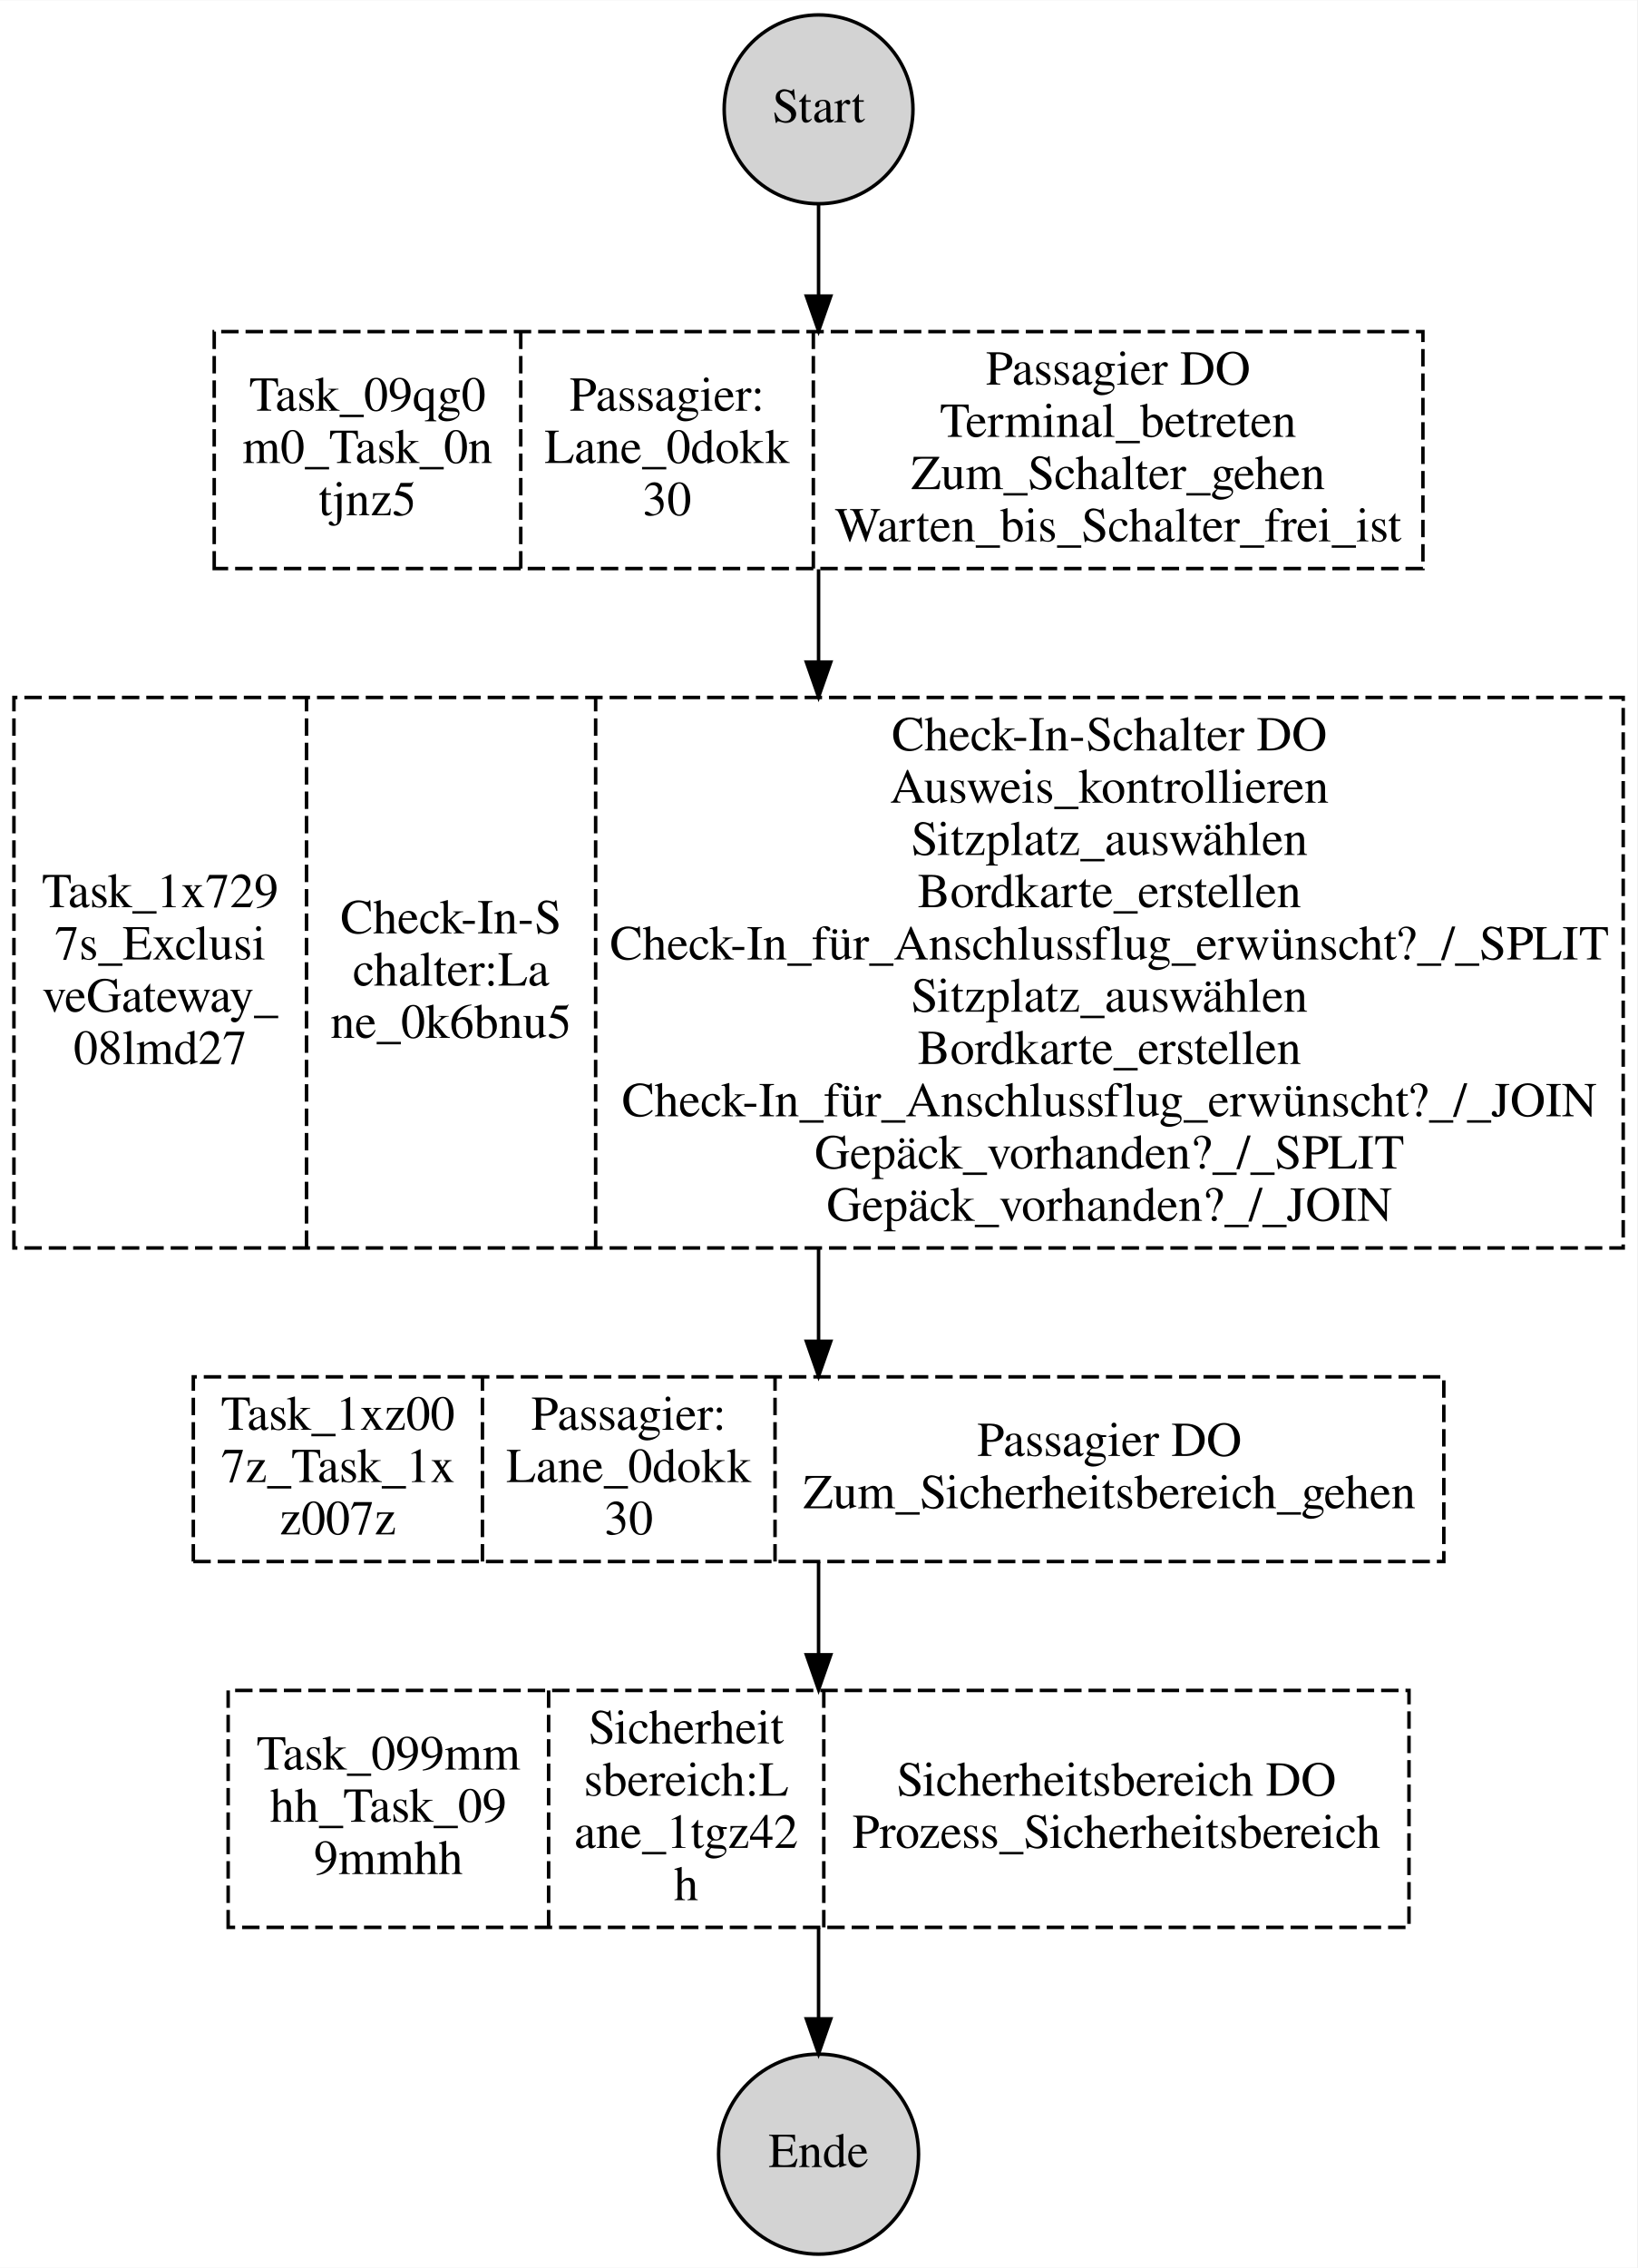
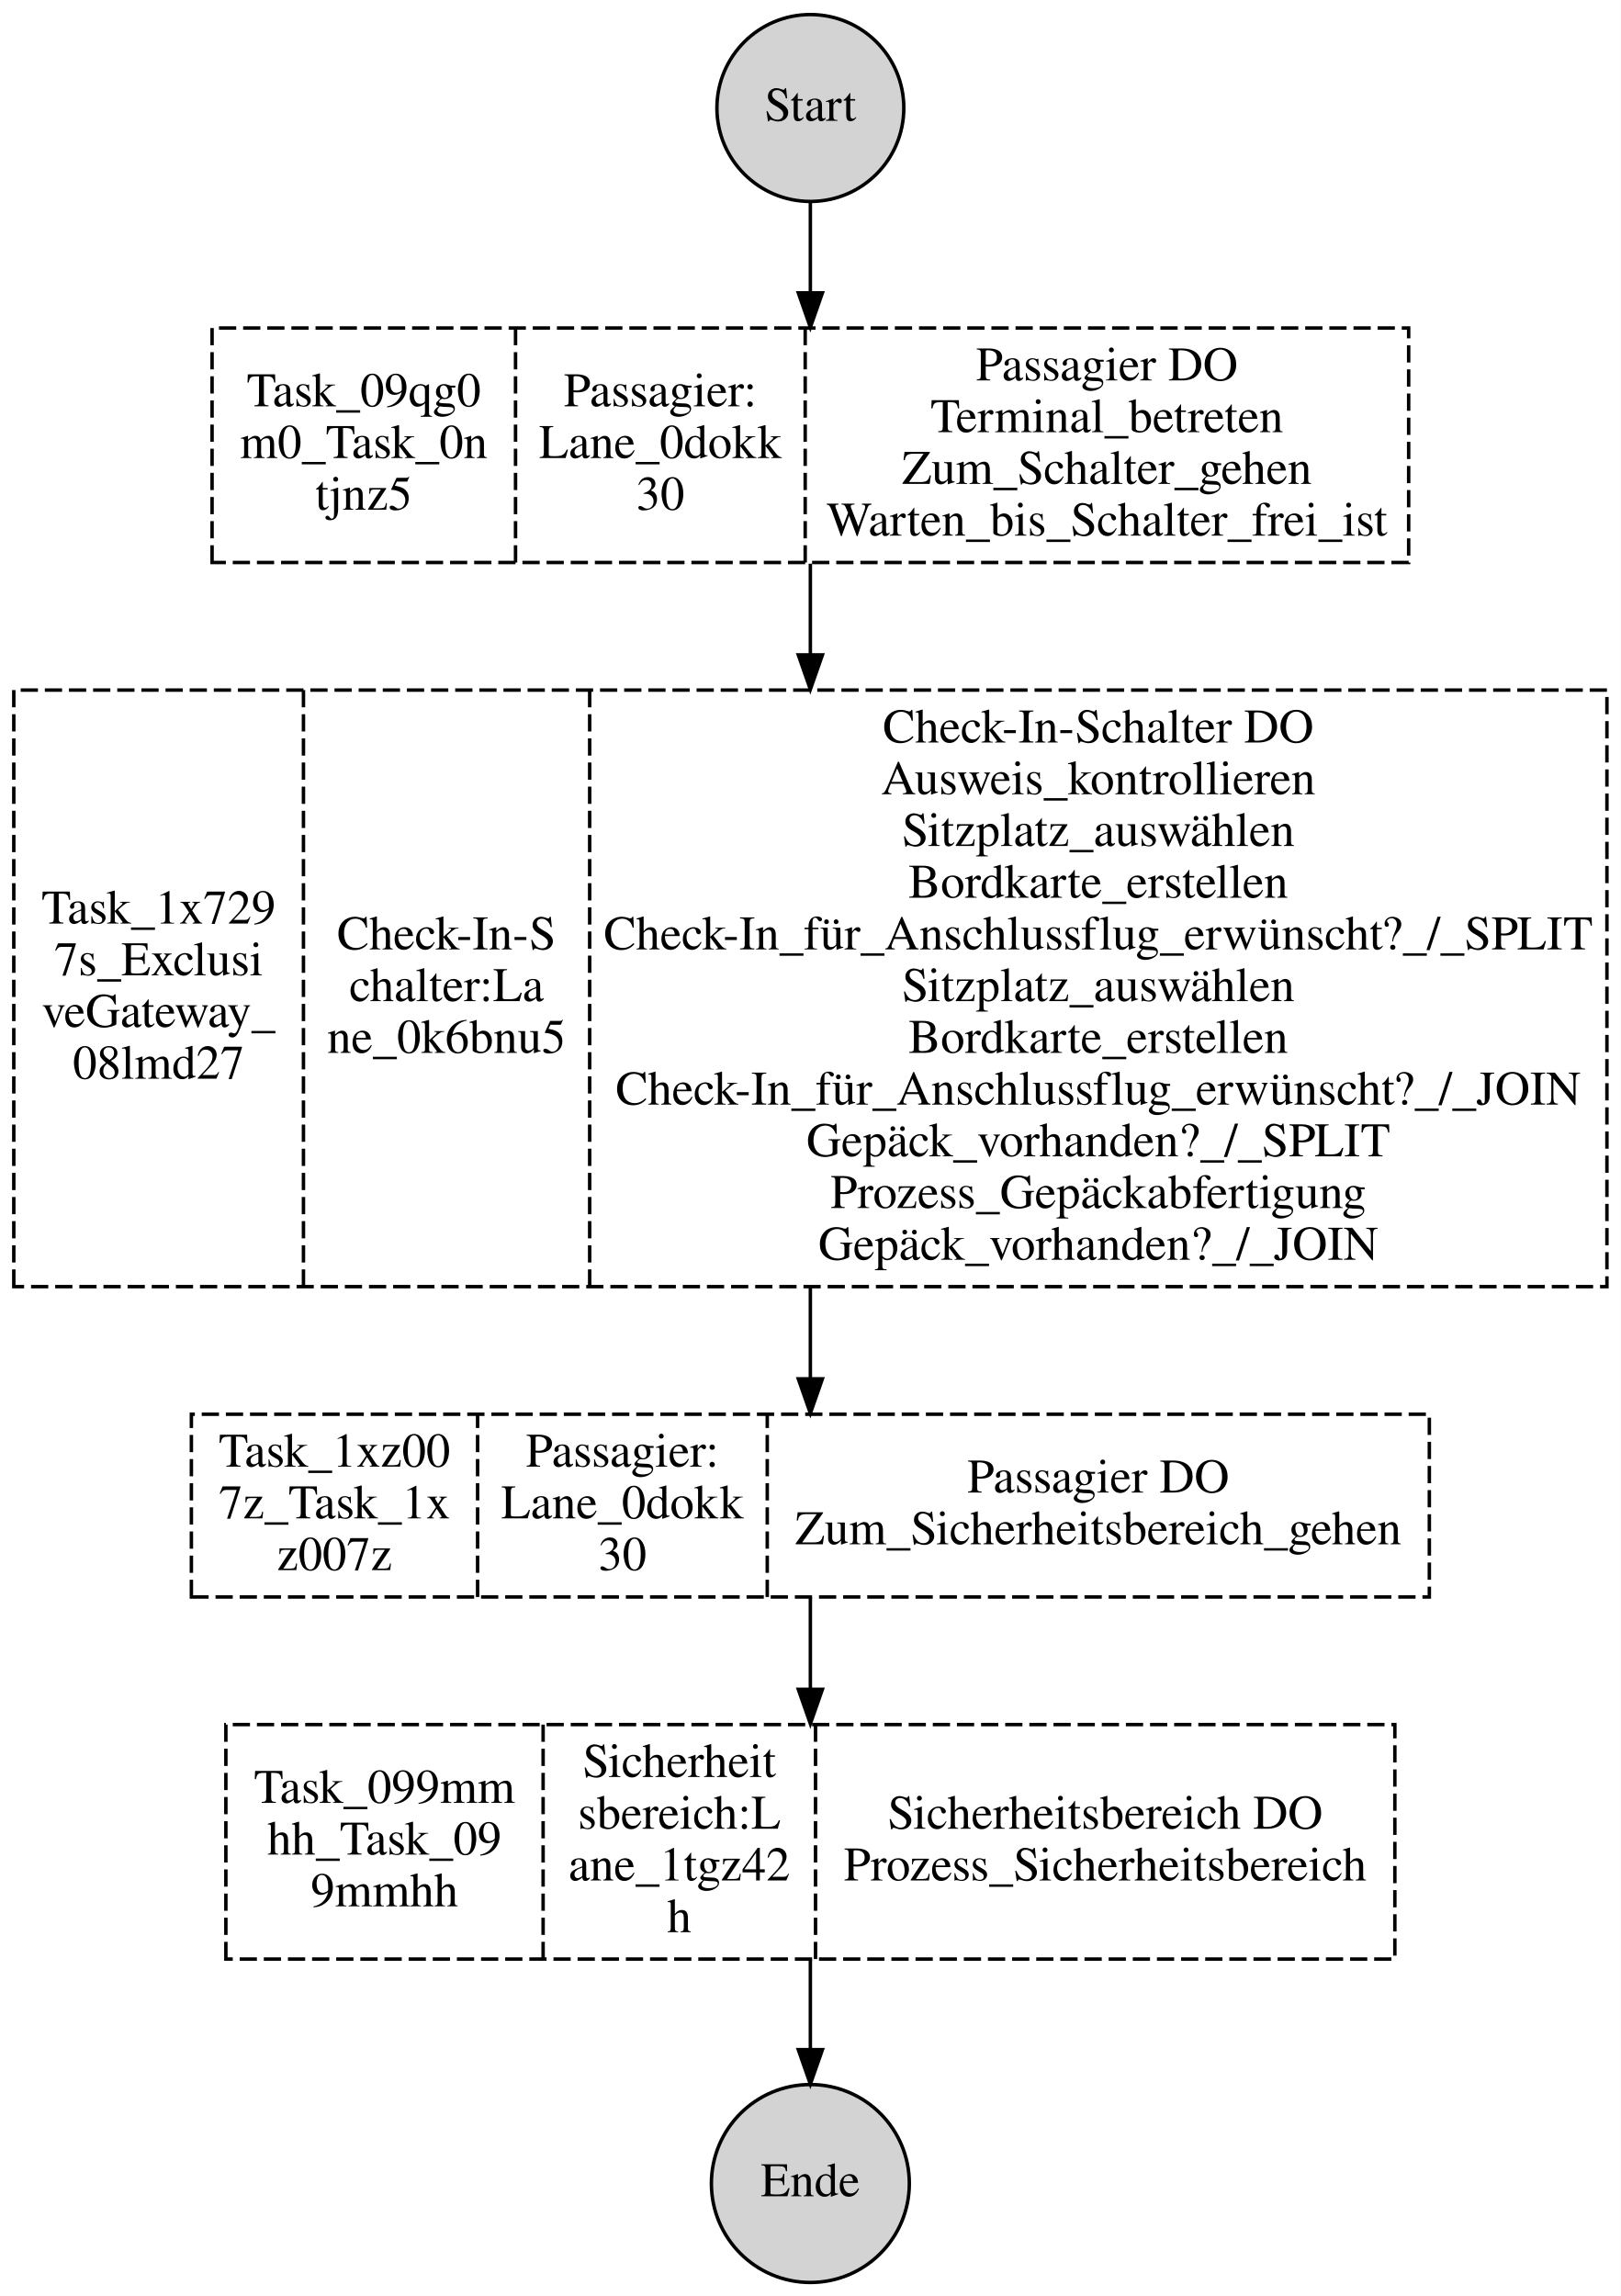
- <svg xmlns="http://www.w3.org/2000/svg" width="600px" height="831px" viewBox="0.00 0.00 470.00 650.79">
-   <g id="graph0" class="graph" transform="scale(1.0 1.0) rotate(0) translate(4 646.79)">
-     <polygon fill="white" stroke="transparent" points="-4,4 -4,-646.79 466,-646.79 466,4 -4,4" />
+ <svg xmlns="http://www.w3.org/2000/svg" width="600px" height="850px" viewBox="0.00 0.00 470.00 665.79">
+   <g id="graph0" class="graph" transform="scale(1.0 1.0) rotate(0) translate(4 661.79)">
+     <polygon fill="white" stroke="transparent" points="-4,4 -4,-661.79 466,-661.79 466,4 -4,4" />
    <g id="node1" class="node">
      <ellipse fill="lightgrey" stroke="black" cx="231" cy="-28.6" rx="28.7" ry="28.7" />
      <text text-anchor="middle" x="231" y="-24.9" font-family="Times,serif" font-size="14.00">Ende</text>
    </g>
    <g id="node2" class="node">
      <polygon fill="none" stroke="black" stroke-dasharray="5,2" points="51.5,-198.69 51.5,-251.69 410.5,-251.69 410.5,-198.69 51.5,-198.69" />
      <text text-anchor="middle" x="93" y="-236.49" font-family="Times,serif" font-size="14.00">Task_1xz00</text>
      <text text-anchor="middle" x="93" y="-221.49" font-family="Times,serif" font-size="14.00">7z_Task_1x</text>
      <text text-anchor="middle" x="93" y="-206.49" font-family="Times,serif" font-size="14.00">z007z</text>
      <polyline fill="none" stroke="black" stroke-dasharray="5,2" points="134.5,-198.69 134.5,-251.69 " />
      <text text-anchor="middle" x="176.5" y="-236.49" font-family="Times,serif" font-size="14.00">Passagier:</text>
      <text text-anchor="middle" x="176.5" y="-221.49" font-family="Times,serif" font-size="14.00">Lane_0dokk</text>
      <text text-anchor="middle" x="176.5" y="-206.49" font-family="Times,serif" font-size="14.00">30</text>
      <polyline fill="none" stroke="black" stroke-dasharray="5,2" points="218.5,-198.69 218.5,-251.69 " />
      <text text-anchor="middle" x="314.5" y="-228.99" font-family="Times,serif" font-size="14.00">Passagier DO</text>
      <text text-anchor="middle" x="314.5" y="-213.99" font-family="Times,serif" font-size="14.00"> Zum_Sicherheitsbereich_gehen</text>
    </g>
    <g id="node6" class="node">
      <polygon fill="none" stroke="black" stroke-dasharray="5,2" points="61.5,-93.69 61.5,-161.69 400.5,-161.69 400.5,-93.69 61.5,-93.69" />
      <text text-anchor="middle" x="107.5" y="-138.99" font-family="Times,serif" font-size="14.00">Task_099mm</text>
      <text text-anchor="middle" x="107.5" y="-123.99" font-family="Times,serif" font-size="14.00">hh_Task_09</text>
      <text text-anchor="middle" x="107.5" y="-108.99" font-family="Times,serif" font-size="14.00">9mmhh</text>
      <polyline fill="none" stroke="black" stroke-dasharray="5,2" points="153.5,-93.69 153.5,-161.69 " />
      <text text-anchor="middle" x="193" y="-146.49" font-family="Times,serif" font-size="14.00">Sicherheit</text>
      <text text-anchor="middle" x="193" y="-131.49" font-family="Times,serif" font-size="14.00">sbereich:L</text>
      <text text-anchor="middle" x="193" y="-116.49" font-family="Times,serif" font-size="14.00">ane_1tgz42</text>
      <text text-anchor="middle" x="193" y="-101.49" font-family="Times,serif" font-size="14.00">h</text>
      <polyline fill="none" stroke="black" stroke-dasharray="5,2" points="232.5,-93.69 232.5,-161.69 " />
      <text text-anchor="middle" x="316.5" y="-131.49" font-family="Times,serif" font-size="14.00">Sicherheitsbereich DO</text>
      <text text-anchor="middle" x="316.5" y="-116.49" font-family="Times,serif" font-size="14.00"> Prozess_Sicherheitsbereich</text>
    </g>
    <g id="edge1" class="edge">
      <path fill="none" stroke="black" d="M231,-198.6C231,-190.41 231,-181.11 231,-172.02" />
      <polygon fill="black" stroke="black" points="234.5,-171.92 231,-161.92 227.5,-171.92 234.5,-171.92" />
    </g>
    <g id="node3" class="node">
-       <polygon fill="none" stroke="black" stroke-dasharray="5,2" points="0,-288.69 0,-446.69 462,-446.69 462,-288.69 0,-288.69" />
-       <text text-anchor="middle" x="42" y="-386.49" font-family="Times,serif" font-size="14.00">Task_1x729</text>
-       <text text-anchor="middle" x="42" y="-371.49" font-family="Times,serif" font-size="14.00">7s_Exclusi</text>
-       <text text-anchor="middle" x="42" y="-356.49" font-family="Times,serif" font-size="14.00">veGateway_</text>
-       <text text-anchor="middle" x="42" y="-341.49" font-family="Times,serif" font-size="14.00">08lmd27</text>
-       <polyline fill="none" stroke="black" stroke-dasharray="5,2" points="84,-288.69 84,-446.69 " />
-       <text text-anchor="middle" x="125.5" y="-378.99" font-family="Times,serif" font-size="14.00">Check-In-S</text>
-       <text text-anchor="middle" x="125.5" y="-363.99" font-family="Times,serif" font-size="14.00">chalter:La</text>
-       <text text-anchor="middle" x="125.5" y="-348.99" font-family="Times,serif" font-size="14.00">ne_0k6bnu5</text>
-       <polyline fill="none" stroke="black" stroke-dasharray="5,2" points="167,-288.69 167,-446.69 " />
-       <text text-anchor="middle" x="314.5" y="-431.49" font-family="Times,serif" font-size="14.00">Check-In-Schalter DO</text>
-       <text text-anchor="middle" x="314.5" y="-416.49" font-family="Times,serif" font-size="14.00"> Ausweis_kontrollieren</text>
-       <text text-anchor="middle" x="314.5" y="-401.49" font-family="Times,serif" font-size="14.00">Sitzplatz_auswählen</text>
-       <text text-anchor="middle" x="314.5" y="-386.49" font-family="Times,serif" font-size="14.00">Bordkarte_erstellen</text>
-       <text text-anchor="middle" x="314.5" y="-371.49" font-family="Times,serif" font-size="14.00">Check-In_für_Anschlussflug_erwünscht?_/_SPLIT</text>
-       <text text-anchor="middle" x="314.5" y="-356.49" font-family="Times,serif" font-size="14.00">Sitzplatz_auswählen</text>
-       <text text-anchor="middle" x="314.5" y="-341.49" font-family="Times,serif" font-size="14.00">Bordkarte_erstellen</text>
-       <text text-anchor="middle" x="314.5" y="-326.49" font-family="Times,serif" font-size="14.00">Check-In_für_Anschlussflug_erwünscht?_/_JOIN</text>
-       <text text-anchor="middle" x="314.5" y="-311.49" font-family="Times,serif" font-size="14.00">Gepäck_vorhanden?_/_SPLIT</text>
+       <polygon fill="none" stroke="black" stroke-dasharray="5,2" points="0,-288.69 0,-461.69 462,-461.69 462,-288.69 0,-288.69" />
+       <text text-anchor="middle" x="42" y="-393.99" font-family="Times,serif" font-size="14.00">Task_1x729</text>
+       <text text-anchor="middle" x="42" y="-378.99" font-family="Times,serif" font-size="14.00">7s_Exclusi</text>
+       <text text-anchor="middle" x="42" y="-363.99" font-family="Times,serif" font-size="14.00">veGateway_</text>
+       <text text-anchor="middle" x="42" y="-348.99" font-family="Times,serif" font-size="14.00">08lmd27</text>
+       <polyline fill="none" stroke="black" stroke-dasharray="5,2" points="84,-288.69 84,-461.69 " />
+       <text text-anchor="middle" x="125.5" y="-386.49" font-family="Times,serif" font-size="14.00">Check-In-S</text>
+       <text text-anchor="middle" x="125.5" y="-371.49" font-family="Times,serif" font-size="14.00">chalter:La</text>
+       <text text-anchor="middle" x="125.5" y="-356.49" font-family="Times,serif" font-size="14.00">ne_0k6bnu5</text>
+       <polyline fill="none" stroke="black" stroke-dasharray="5,2" points="167,-288.69 167,-461.69 " />
+       <text text-anchor="middle" x="314.5" y="-446.49" font-family="Times,serif" font-size="14.00">Check-In-Schalter DO</text>
+       <text text-anchor="middle" x="314.5" y="-431.49" font-family="Times,serif" font-size="14.00"> Ausweis_kontrollieren</text>
+       <text text-anchor="middle" x="314.5" y="-416.49" font-family="Times,serif" font-size="14.00">Sitzplatz_auswählen</text>
+       <text text-anchor="middle" x="314.5" y="-401.49" font-family="Times,serif" font-size="14.00">Bordkarte_erstellen</text>
+       <text text-anchor="middle" x="314.5" y="-386.49" font-family="Times,serif" font-size="14.00">Check-In_für_Anschlussflug_erwünscht?_/_SPLIT</text>
+       <text text-anchor="middle" x="314.5" y="-371.49" font-family="Times,serif" font-size="14.00">Sitzplatz_auswählen</text>
+       <text text-anchor="middle" x="314.5" y="-356.49" font-family="Times,serif" font-size="14.00">Bordkarte_erstellen</text>
+       <text text-anchor="middle" x="314.5" y="-341.49" font-family="Times,serif" font-size="14.00">Check-In_für_Anschlussflug_erwünscht?_/_JOIN</text>
+       <text text-anchor="middle" x="314.5" y="-326.49" font-family="Times,serif" font-size="14.00">Gepäck_vorhanden?_/_SPLIT</text>
+       <text text-anchor="middle" x="314.5" y="-311.49" font-family="Times,serif" font-size="14.00">Prozess_Gepäckabfertigung</text>
      <text text-anchor="middle" x="314.5" y="-296.49" font-family="Times,serif" font-size="14.00">Gepäck_vorhanden?_/_JOIN</text>
    </g>
    <g id="edge2" class="edge">
-       <path fill="none" stroke="black" d="M231,-288.64C231,-279.42 231,-270.37 231,-262.16" />
-       <polygon fill="black" stroke="black" points="234.5,-261.9 231,-251.9 227.5,-261.9 234.5,-261.9" />
+       <path fill="none" stroke="black" d="M231,-288.53C231,-279.29 231,-270.29 231,-262.14" />
+       <polygon fill="black" stroke="black" points="234.5,-261.96 231,-251.96 227.5,-261.96 234.5,-261.96" />
    </g>
    <g id="node4" class="node">
-       <ellipse fill="lightgrey" stroke="black" cx="231" cy="-615.49" rx="27.1" ry="27.1" />
-       <text text-anchor="middle" x="231" y="-611.79" font-family="Times,serif" font-size="14.00">Start</text>
+       <ellipse fill="lightgrey" stroke="black" cx="231" cy="-630.49" rx="27.1" ry="27.1" />
+       <text text-anchor="middle" x="231" y="-626.79" font-family="Times,serif" font-size="14.00">Start</text>
    </g>
    <g id="node5" class="node">
-       <polygon fill="none" stroke="black" stroke-dasharray="5,2" points="57.5,-483.69 57.5,-551.69 404.5,-551.69 404.5,-483.69 57.5,-483.69" />
-       <text text-anchor="middle" x="101.5" y="-528.99" font-family="Times,serif" font-size="14.00">Task_09qg0</text>
-       <text text-anchor="middle" x="101.5" y="-513.99" font-family="Times,serif" font-size="14.00">m0_Task_0n</text>
-       <text text-anchor="middle" x="101.5" y="-498.99" font-family="Times,serif" font-size="14.00">tjnz5</text>
-       <polyline fill="none" stroke="black" stroke-dasharray="5,2" points="145.5,-483.69 145.5,-551.69 " />
-       <text text-anchor="middle" x="187.5" y="-528.99" font-family="Times,serif" font-size="14.00">Passagier:</text>
-       <text text-anchor="middle" x="187.5" y="-513.99" font-family="Times,serif" font-size="14.00">Lane_0dokk</text>
-       <text text-anchor="middle" x="187.5" y="-498.99" font-family="Times,serif" font-size="14.00">30</text>
-       <polyline fill="none" stroke="black" stroke-dasharray="5,2" points="229.5,-483.69 229.5,-551.69 " />
-       <text text-anchor="middle" x="317" y="-536.49" font-family="Times,serif" font-size="14.00">Passagier DO</text>
-       <text text-anchor="middle" x="317" y="-521.49" font-family="Times,serif" font-size="14.00"> Terminal_betreten</text>
-       <text text-anchor="middle" x="317" y="-506.49" font-family="Times,serif" font-size="14.00">Zum_Schalter_gehen</text>
-       <text text-anchor="middle" x="317" y="-491.49" font-family="Times,serif" font-size="14.00">Warten_bis_Schalter_frei_ist</text>
+       <polygon fill="none" stroke="black" stroke-dasharray="5,2" points="57.5,-498.69 57.5,-566.69 404.5,-566.69 404.5,-498.69 57.5,-498.69" />
+       <text text-anchor="middle" x="101.5" y="-543.99" font-family="Times,serif" font-size="14.00">Task_09qg0</text>
+       <text text-anchor="middle" x="101.5" y="-528.99" font-family="Times,serif" font-size="14.00">m0_Task_0n</text>
+       <text text-anchor="middle" x="101.5" y="-513.99" font-family="Times,serif" font-size="14.00">tjnz5</text>
+       <polyline fill="none" stroke="black" stroke-dasharray="5,2" points="145.5,-498.69 145.5,-566.69 " />
+       <text text-anchor="middle" x="187.5" y="-543.99" font-family="Times,serif" font-size="14.00">Passagier:</text>
+       <text text-anchor="middle" x="187.5" y="-528.99" font-family="Times,serif" font-size="14.00">Lane_0dokk</text>
+       <text text-anchor="middle" x="187.5" y="-513.99" font-family="Times,serif" font-size="14.00">30</text>
+       <polyline fill="none" stroke="black" stroke-dasharray="5,2" points="229.5,-498.69 229.5,-566.69 " />
+       <text text-anchor="middle" x="317" y="-551.49" font-family="Times,serif" font-size="14.00">Passagier DO</text>
+       <text text-anchor="middle" x="317" y="-536.49" font-family="Times,serif" font-size="14.00"> Terminal_betreten</text>
+       <text text-anchor="middle" x="317" y="-521.49" font-family="Times,serif" font-size="14.00">Zum_Schalter_gehen</text>
+       <text text-anchor="middle" x="317" y="-506.49" font-family="Times,serif" font-size="14.00">Warten_bis_Schalter_frei_ist</text>
    </g>
    <g id="edge3" class="edge">
-       <path fill="none" stroke="black" d="M231,-588.06C231,-580.02 231,-570.96 231,-562.11" />
-       <polygon fill="black" stroke="black" points="234.5,-561.89 231,-551.89 227.5,-561.89 234.5,-561.89" />
+       <path fill="none" stroke="black" d="M231,-603.06C231,-595.02 231,-585.96 231,-577.11" />
+       <polygon fill="black" stroke="black" points="234.5,-576.89 231,-566.89 227.5,-576.89 234.5,-576.89" />
    </g>
    <g id="edge4" class="edge">
-       <path fill="none" stroke="black" d="M231,-483.48C231,-475.41 231,-466.39 231,-457.06" />
-       <polygon fill="black" stroke="black" points="234.5,-456.84 231,-446.84 227.5,-456.84 234.5,-456.84" />
+       <path fill="none" stroke="black" d="M231,-498.34C231,-490.34 231,-481.4 231,-472.1" />
+       <polygon fill="black" stroke="black" points="234.5,-471.89 231,-461.89 227.5,-471.89 234.5,-471.89" />
    </g>
    <g id="edge5" class="edge">
      <path fill="none" stroke="black" d="M231,-93.55C231,-85.19 231,-76.15 231,-67.58" />
      <polygon fill="black" stroke="black" points="234.5,-67.42 231,-57.42 227.5,-67.42 234.5,-67.42" />
    </g>
  </g>
</svg>
